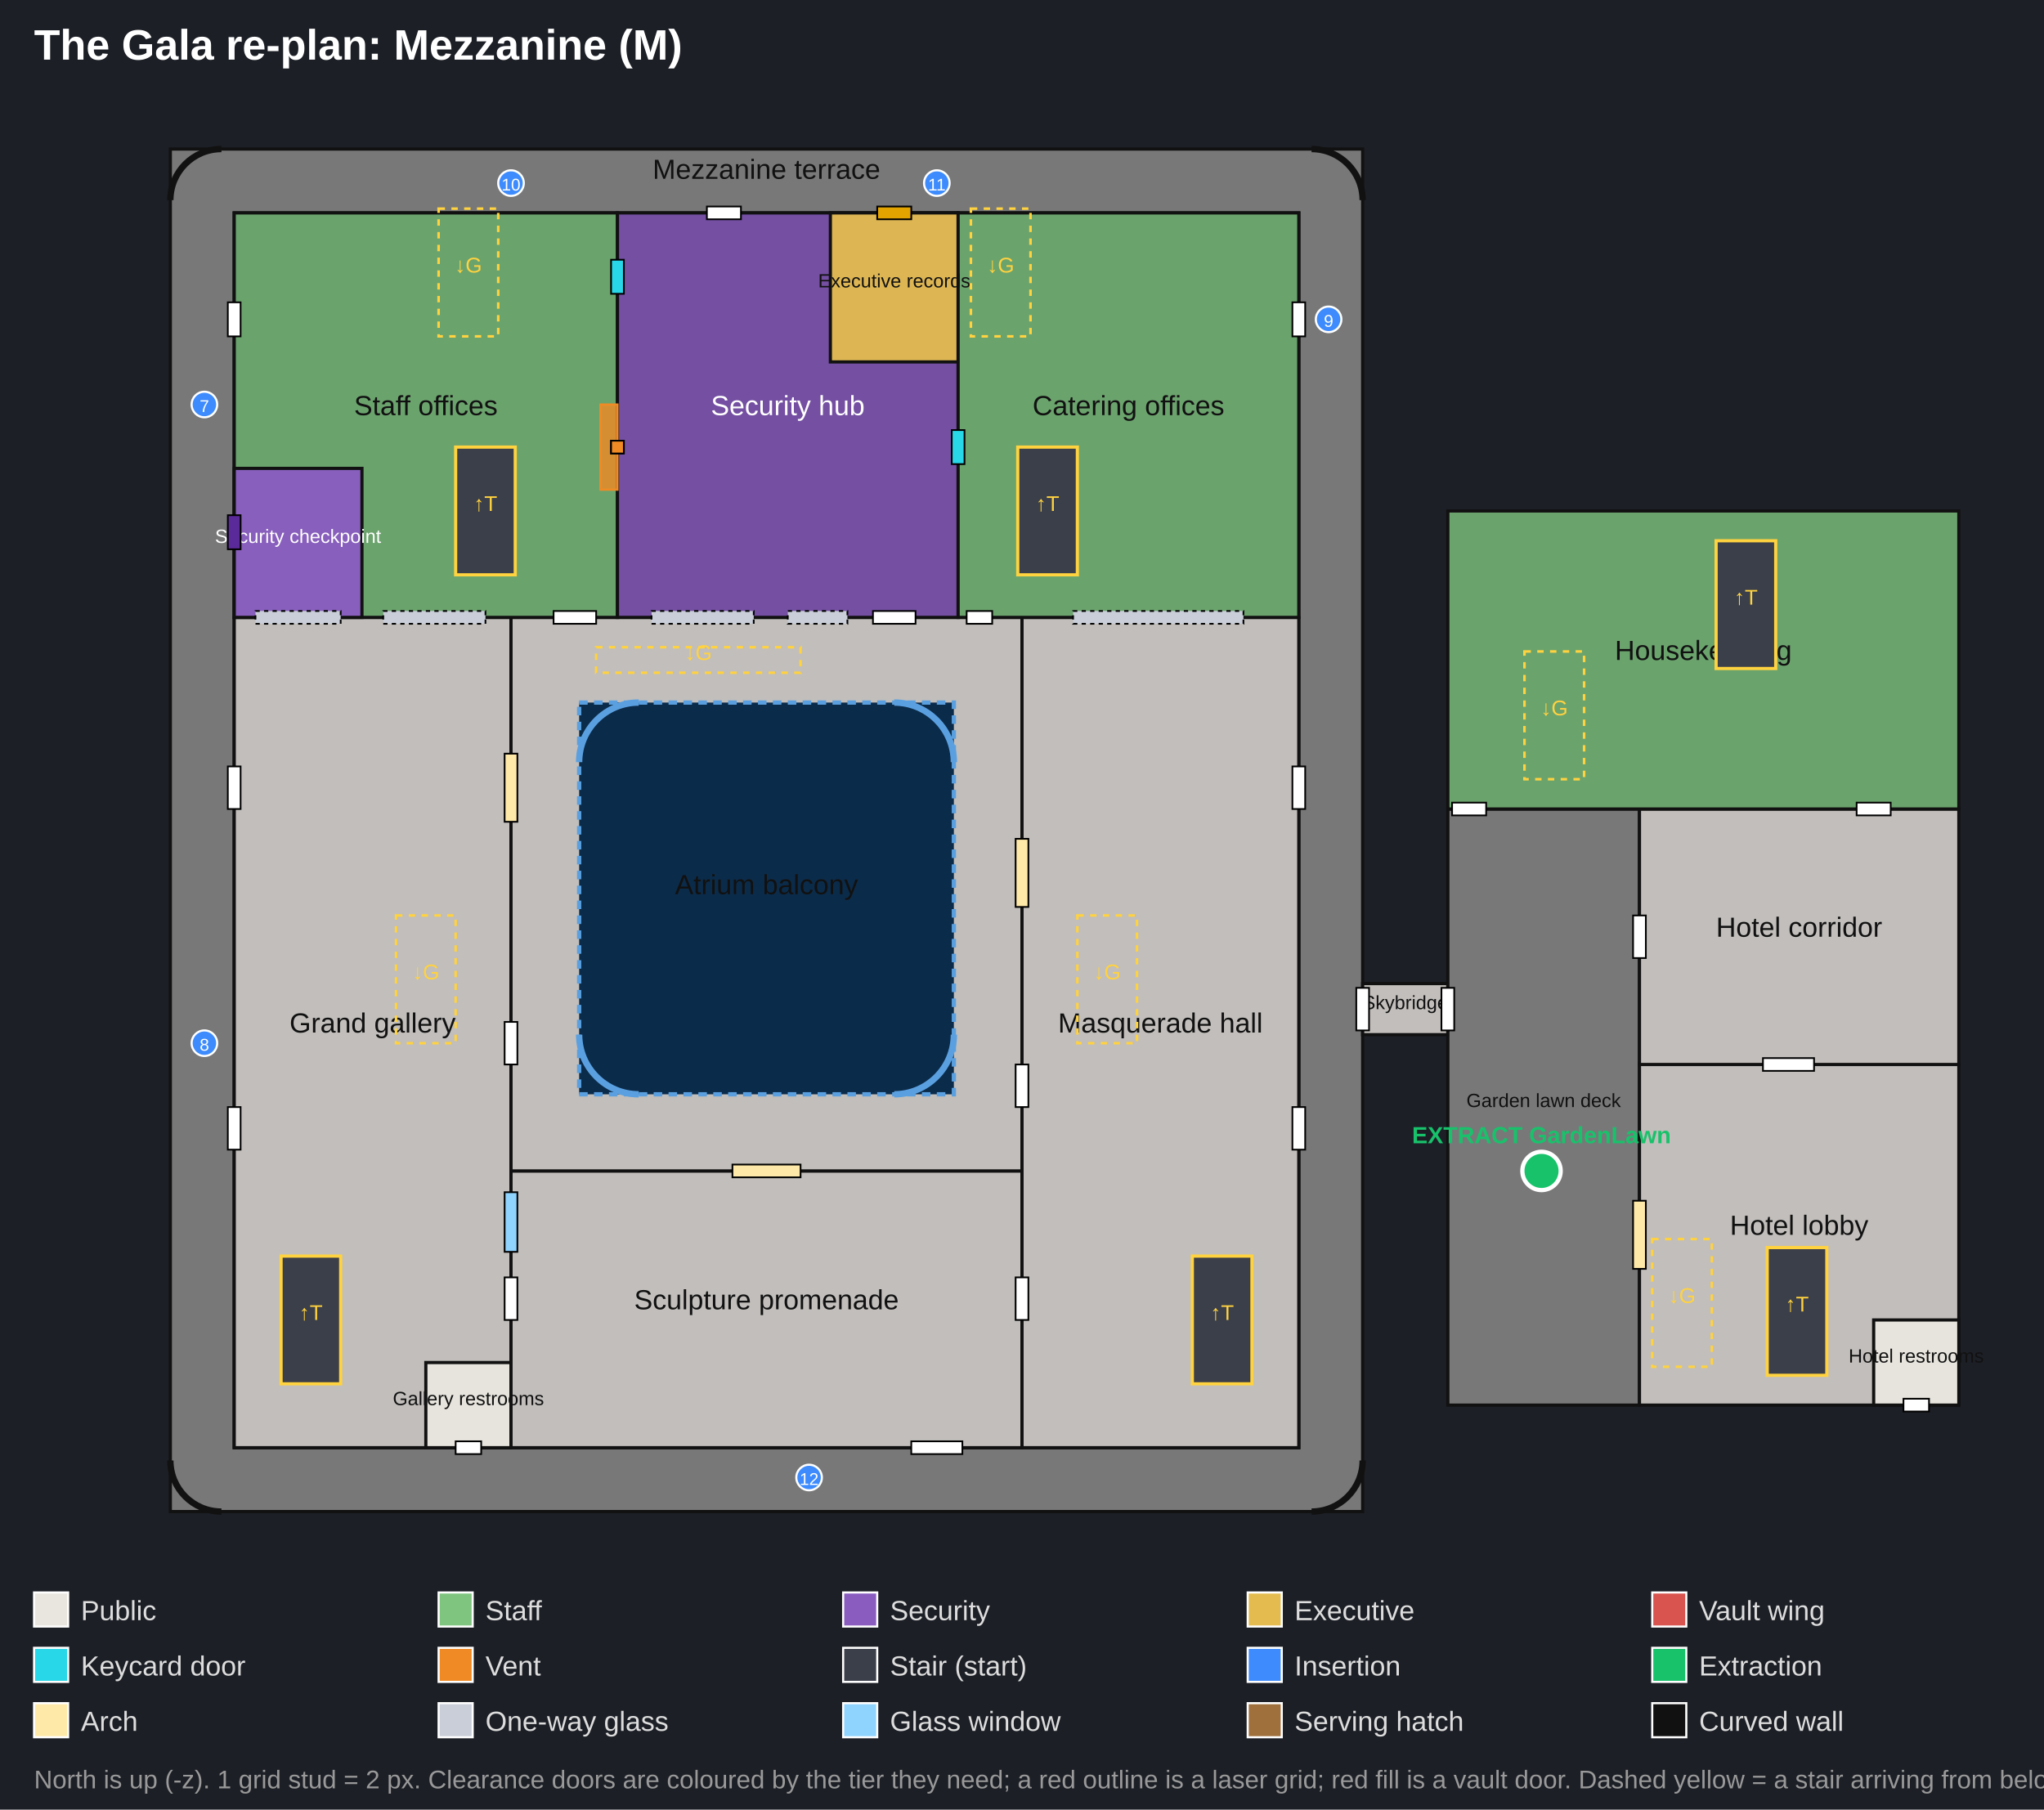
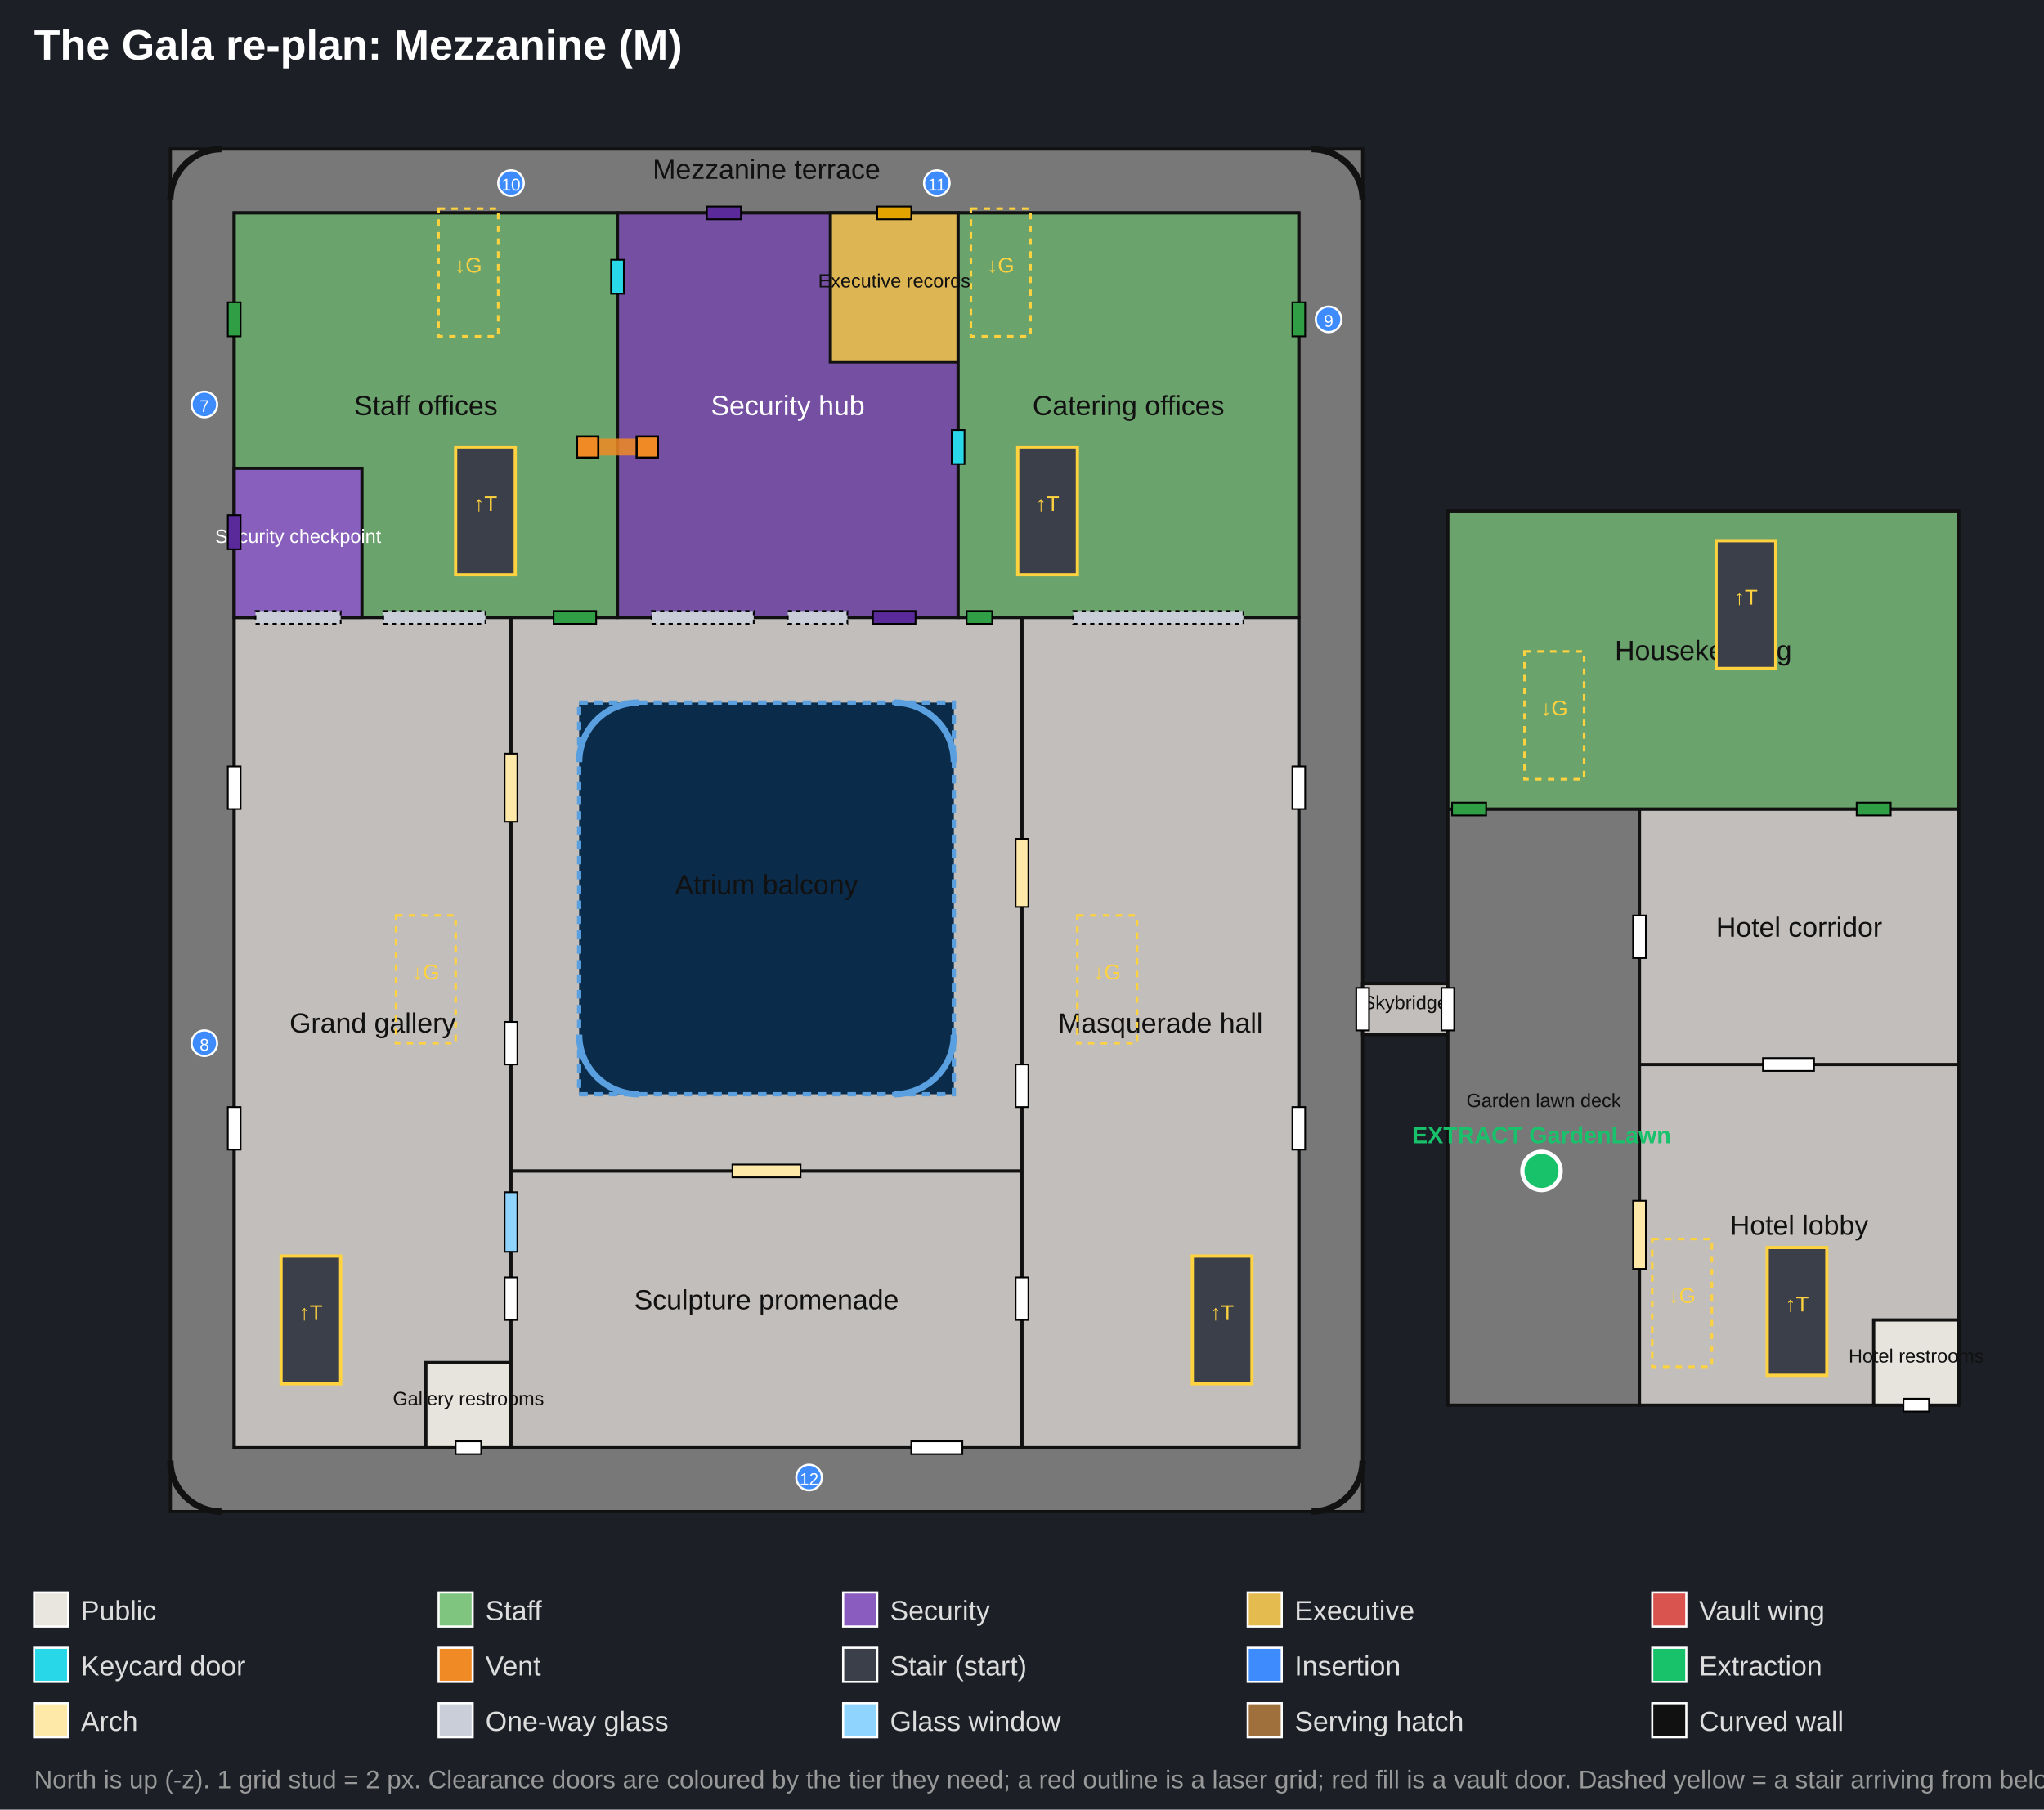
<svg xmlns="http://www.w3.org/2000/svg" width="960" height="850" viewBox="0 0 960 850" font-family="Segoe UI, Arial, sans-serif">
  <rect width="100%" height="100%" fill="#1c1f26" />
  <text x="16" y="28" fill="#fff" font-size="20" font-weight="700">The Gala re-plan: Mezzanine (M)</text>
  <rect x="80.0" y="70.0" width="560.0" height="640.0" fill="#e9e6df" stroke="#111" fill-opacity="0.45" stroke-width="1.5" />
  <rect x="110.0" y="100.0" width="500.0" height="580.0" fill="#1c1f26" stroke="#111" stroke-width="1.5" />
  <rect x="110.0" y="290.0" width="130.0" height="390.0" fill="#e9e6df" stroke="#111" fill-opacity="0.8" stroke-width="1.5" />
  <rect x="200.0" y="640.0" width="40.0" height="40.0" fill="#e9e6df" stroke="#111" fill-opacity="0.95" stroke-width="1.5" />
  <rect x="240.0" y="550.0" width="240.0" height="130.0" fill="#e9e6df" stroke="#111" fill-opacity="0.8" stroke-width="1.5" />
  <rect x="240.0" y="290.0" width="240.0" height="260.0" fill="#e9e6df" stroke="#111" fill-opacity="0.8" stroke-width="1.5" />
  <rect x="480.0" y="290.0" width="130.0" height="390.0" fill="#e9e6df" stroke="#111" fill-opacity="0.8" stroke-width="1.5" />
  <rect x="110.0" y="100.0" width="180.0" height="190.0" fill="#7fc47f" stroke="#111" fill-opacity="0.8" stroke-width="1.5" />
  <rect x="110.0" y="220.0" width="60.0" height="70.0" fill="#8a5cc0" stroke="#111" fill-opacity="0.95" stroke-width="1.5" />
  <rect x="290.0" y="100.0" width="160.0" height="190.0" fill="#8a5cc0" stroke="#111" fill-opacity="0.8" stroke-width="1.5" />
  <rect x="390.0" y="100.0" width="60.0" height="70.0" fill="#e3bb4f" stroke="#111" fill-opacity="0.95" stroke-width="1.5" />
  <rect x="450.0" y="100.0" width="160.0" height="190.0" fill="#7fc47f" stroke="#111" fill-opacity="0.8" stroke-width="1.5" />
  <rect x="640.0" y="462.0" width="40.0" height="24.0" fill="#e9e6df" stroke="#111" fill-opacity="0.8" stroke-width="1.5" />
  <rect x="680.0" y="380.0" width="90.0" height="280.0" fill="#e9e6df" stroke="#111" fill-opacity="0.45" stroke-width="1.5" />
  <rect x="770.0" y="500.0" width="150.0" height="160.0" fill="#e9e6df" stroke="#111" fill-opacity="0.8" stroke-width="1.5" />
  <rect x="880.0" y="620.0" width="40.0" height="40.0" fill="#e9e6df" stroke="#111" fill-opacity="0.95" stroke-width="1.5" />
  <rect x="770.0" y="380.0" width="150.0" height="120.0" fill="#e9e6df" stroke="#111" fill-opacity="0.8" stroke-width="1.5" />
  <rect x="680.0" y="240.0" width="240.0" height="140.0" fill="#7fc47f" stroke="#111" fill-opacity="0.8" stroke-width="1.5" />
  <rect x="272.0" y="330.0" width="176.0" height="184.0" fill="#0b2b4a" stroke="#5aa0e0" stroke-dasharray="4 3" stroke-width="2" />
  <path d="M 80.0 94.0 A 24 24 0 0 1 104.0 70.0" fill="none" stroke="#111" stroke-width="3" />
  <path d="M 640.0 94.0 A 24 24 0 0 0 616.0 70.0" fill="none" stroke="#111" stroke-width="3" />
  <path d="M 80.0 686.0 A 24 24 0 0 0 104.0 710.0" fill="none" stroke="#111" stroke-width="3" />
  <path d="M 640.0 686.0 A 24 24 0 0 1 616.0 710.0" fill="none" stroke="#111" stroke-width="3" />
  <path d="M 272.0 358.0 A 28 28 0 0 1 300.0 330.0" fill="none" stroke="#5aa0e0" stroke-width="3" />
  <path d="M 448.0 358.0 A 28 28 0 0 0 420.0 330.0" fill="none" stroke="#5aa0e0" stroke-width="3" />
  <path d="M 272.0 486.0 A 28 28 0 0 0 300.0 514.0" fill="none" stroke="#5aa0e0" stroke-width="3" />
  <path d="M 448.0 486.0 A 28 28 0 0 1 420.0 514.0" fill="none" stroke="#5aa0e0" stroke-width="3" />
-   <rect x="282.0" y="190.0" width="8.0" height="40.0" fill="#f08a24" stroke="#f08a24" fill-opacity="0.8" />
+   <polyline points="276.0,210.0 304.0,210.0" fill="none" stroke="#f08a24" stroke-width="8" stroke-opacity="0.85" stroke-linejoin="round" />
+   <rect x="271.0" y="205.0" width="10.0" height="10.0" fill="#f08a24" stroke="#000" stroke-width="1" />
+   <rect x="299.0" y="205.0" width="10.0" height="10.0" fill="#f08a24" stroke="#000" stroke-width="1" />
  <text x="175.0" y="485.0" text-anchor="middle" font-size="13" fill="#111">Grand gallery</text>
  <text x="220.0" y="660.0" text-anchor="middle" font-size="9" fill="#111">Gallery restrooms</text>
  <text x="360.0" y="615.0" text-anchor="middle" font-size="13" fill="#111">Sculpture promenade</text>
  <text x="360.0" y="420.0" text-anchor="middle" font-size="13" fill="#111">Atrium balcony</text>
  <text x="545.0" y="485.0" text-anchor="middle" font-size="13" fill="#111">Masquerade hall</text>
  <text x="200.0" y="195.0" text-anchor="middle" font-size="13" fill="#111">Staff offices</text>
  <text x="140.0" y="255.0" text-anchor="middle" font-size="9" fill="#fff">Security checkpoint</text>
  <text x="370.0" y="195.0" text-anchor="middle" font-size="13" fill="#fff">Security hub</text>
  <text x="420.0" y="135.0" text-anchor="middle" font-size="9" fill="#111">Executive records</text>
  <text x="530.0" y="195.0" text-anchor="middle" font-size="13" fill="#111">Catering offices</text>
  <text x="360.0" y="84.0" text-anchor="middle" font-size="13" fill="#111">Mezzanine terrace</text>
  <text x="660.0" y="474.0" text-anchor="middle" font-size="9" fill="#111">Skybridge</text>
  <text x="725.0" y="520.0" text-anchor="middle" font-size="9" fill="#111">Garden lawn deck</text>
  <text x="845.0" y="580.0" text-anchor="middle" font-size="13" fill="#111">Hotel lobby</text>
  <text x="900.0" y="640.0" text-anchor="middle" font-size="9" fill="#111">Hotel restrooms</text>
  <text x="845.0" y="440.0" text-anchor="middle" font-size="13" fill="#111">Hotel corridor</text>
  <text x="800.0" y="310.0" text-anchor="middle" font-size="13" fill="#111">Housekeeping</text>
  <rect x="237.0" y="354.0" width="6.0" height="32.0" fill="#ffe9a8" stroke="#000" stroke-width="0.8" />
  <rect x="237.0" y="480.0" width="6.0" height="20.0" fill="#ffffff" stroke="#000" stroke-width="0.8" />
  <rect x="477.0" y="394.0" width="6.0" height="32.0" fill="#ffe9a8" stroke="#000" stroke-width="0.8" />
  <rect x="477.0" y="500.0" width="6.0" height="20.0" fill="#ffffff" stroke="#000" stroke-width="0.8" />
  <rect x="344.0" y="547.0" width="32.0" height="6.0" fill="#ffe9a8" stroke="#000" stroke-width="0.8" />
  <rect x="237.0" y="600.0" width="6.0" height="20.0" fill="#ffffff" stroke="#000" stroke-width="0.8" />
  <rect x="477.0" y="600.0" width="6.0" height="20.0" fill="#ffffff" stroke="#000" stroke-width="0.8" />
  <rect x="214.0" y="677.0" width="12.0" height="6.0" fill="#ffffff" stroke="#000" stroke-width="0.8" />
  <rect x="107.0" y="360.0" width="6.0" height="20.0" fill="#ffffff" stroke="#000" stroke-width="0.8" />
  <rect x="107.0" y="520.0" width="6.0" height="20.0" fill="#ffffff" stroke="#000" stroke-width="0.8" />
  <rect x="607.0" y="360.0" width="6.0" height="20.0" fill="#ffffff" stroke="#000" stroke-width="0.8" />
  <rect x="607.0" y="520.0" width="6.0" height="20.0" fill="#ffffff" stroke="#000" stroke-width="0.8" />
  <rect x="428.0" y="677.0" width="24.0" height="6.0" fill="#ffffff" stroke="#000" stroke-width="0.8" />
-   <rect x="260.0" y="287.0" width="20.0" height="6.0" fill="#ffffff" stroke="#000" stroke-width="0.8" />
-   <rect x="107.0" y="142.0" width="6.0" height="16.0" fill="#ffffff" stroke="#000" stroke-width="0.8" />
+   <rect x="260.0" y="287.0" width="20.0" height="6.0" fill="#2f9e44" stroke="#000" stroke-width="0.8" />
+   <rect x="107.0" y="142.0" width="6.0" height="16.0" fill="#2f9e44" stroke="#000" stroke-width="0.8" />
  <rect x="107.0" y="242.0" width="6.0" height="16.0" fill="#5b2a9a" stroke="#000" stroke-width="0.8" />
-   <rect x="410.0" y="287.0" width="20.0" height="6.0" fill="#ffffff" stroke="#000" stroke-width="0.8" />
-   <rect x="332.0" y="97.0" width="16.0" height="6.0" fill="#ffffff" stroke="#000" stroke-width="0.8" />
+   <rect x="410.0" y="287.0" width="20.0" height="6.0" fill="#5b2a9a" stroke="#000" stroke-width="0.8" />
+   <rect x="332.0" y="97.0" width="16.0" height="6.0" fill="#5b2a9a" stroke="#000" stroke-width="0.8" />
  <rect x="412.0" y="97.0" width="16.0" height="6.0" fill="#e3a400" stroke="#000" stroke-width="0.8" />
-   <rect x="454.0" y="287.0" width="12.0" height="6.0" fill="#ffffff" stroke="#000" stroke-width="0.8" />
-   <rect x="607.0" y="142.0" width="6.0" height="16.0" fill="#ffffff" stroke="#000" stroke-width="0.8" />
+   <rect x="454.0" y="287.0" width="12.0" height="6.0" fill="#2f9e44" stroke="#000" stroke-width="0.8" />
+   <rect x="607.0" y="142.0" width="6.0" height="16.0" fill="#2f9e44" stroke="#000" stroke-width="0.8" />
  <rect x="287.0" y="122.0" width="6.0" height="16.0" fill="#28d7e8" stroke="#000" stroke-width="0.8" />
  <rect x="447.0" y="202.0" width="6.0" height="16.0" fill="#28d7e8" stroke="#000" stroke-width="0.8" />
  <rect x="637.0" y="464.0" width="6.0" height="20.0" fill="#ffffff" stroke="#000" stroke-width="0.8" />
  <rect x="677.0" y="464.0" width="6.0" height="20.0" fill="#ffffff" stroke="#000" stroke-width="0.8" />
  <rect x="767.0" y="564.0" width="6.0" height="32.0" fill="#ffe9a8" stroke="#000" stroke-width="0.8" />
  <rect x="767.0" y="430.0" width="6.0" height="20.0" fill="#ffffff" stroke="#000" stroke-width="0.8" />
  <rect x="828.0" y="497.0" width="24.0" height="6.0" fill="#ffffff" stroke="#000" stroke-width="0.8" />
-   <rect x="872.0" y="377.0" width="16.0" height="6.0" fill="#ffffff" stroke="#000" stroke-width="0.8" />
-   <rect x="682.0" y="377.0" width="16.0" height="6.0" fill="#ffffff" stroke="#000" stroke-width="0.8" />
+   <rect x="872.0" y="377.0" width="16.0" height="6.0" fill="#2f9e44" stroke="#000" stroke-width="0.8" />
+   <rect x="682.0" y="377.0" width="16.0" height="6.0" fill="#2f9e44" stroke="#000" stroke-width="0.8" />
  <rect x="894.0" y="657.0" width="12.0" height="6.0" fill="#ffffff" stroke="#000" stroke-width="0.8" />
-   <rect x="287.0" y="207.0" width="6.0" height="6.0" fill="#f08a24" stroke="#000" stroke-width="0.8" />
-   <rect x="287.0" y="207.0" width="6.0" height="6.0" fill="#f08a24" stroke="#000" stroke-width="0.8" />
  <rect x="306.0" y="287.0" width="48.0" height="6.0" fill="#c9ced8" stroke="#000" stroke-width="0.8" stroke-dasharray="2 2" />
  <rect x="370.0" y="287.0" width="28.0" height="6.0" fill="#c9ced8" stroke="#000" stroke-width="0.8" stroke-dasharray="2 2" />
  <rect x="120.0" y="287.0" width="40.0" height="6.0" fill="#c9ced8" stroke="#000" stroke-width="0.8" stroke-dasharray="2 2" />
  <rect x="180.0" y="287.0" width="48.0" height="6.0" fill="#c9ced8" stroke="#000" stroke-width="0.8" stroke-dasharray="2 2" />
  <rect x="504.0" y="287.0" width="80.0" height="6.0" fill="#c9ced8" stroke="#000" stroke-width="0.8" stroke-dasharray="2 2" />
  <rect x="237.0" y="560.0" width="6.0" height="28.0" fill="#8fd3ff" stroke="#000" stroke-width="0.8" />
-   <rect x="280.0" y="304.0" width="96.0" height="12.0" fill="none" stroke="#ffd23f" stroke-dasharray="3 3" stroke-width="1.2" />
-   <text x="328.0" y="310.0" text-anchor="middle" font-size="10" fill="#ffd23f">↓G</text>
  <rect x="206.0" y="98.0" width="28.0" height="60.0" fill="none" stroke="#ffd23f" stroke-dasharray="3 3" stroke-width="1.2" />
  <text x="220.0" y="128.0" text-anchor="middle" font-size="10" fill="#ffd23f">↓G</text>
  <rect x="456.0" y="98.0" width="28.0" height="60.0" fill="none" stroke="#ffd23f" stroke-dasharray="3 3" stroke-width="1.2" />
  <text x="470.0" y="128.0" text-anchor="middle" font-size="10" fill="#ffd23f">↓G</text>
  <rect x="186.0" y="430.0" width="28.0" height="60.0" fill="none" stroke="#ffd23f" stroke-dasharray="3 3" stroke-width="1.2" />
  <text x="200.0" y="460.0" text-anchor="middle" font-size="10" fill="#ffd23f">↓G</text>
  <rect x="506.0" y="430.0" width="28.0" height="60.0" fill="none" stroke="#ffd23f" stroke-dasharray="3 3" stroke-width="1.2" />
  <text x="520.0" y="460.0" text-anchor="middle" font-size="10" fill="#ffd23f">↓G</text>
  <rect x="214.0" y="210.0" width="28.0" height="60.0" fill="#3b3f4a" stroke="#ffd23f" stroke-width="1.5" />
  <text x="228.0" y="240.0" text-anchor="middle" font-size="10" fill="#ffd23f">↑T</text>
  <rect x="478.0" y="210.0" width="28.0" height="60.0" fill="#3b3f4a" stroke="#ffd23f" stroke-width="1.5" />
  <text x="492.0" y="240.0" text-anchor="middle" font-size="10" fill="#ffd23f">↑T</text>
  <rect x="132.0" y="590.0" width="28.0" height="60.0" fill="#3b3f4a" stroke="#ffd23f" stroke-width="1.5" />
  <text x="146.0" y="620.0" text-anchor="middle" font-size="10" fill="#ffd23f">↑T</text>
  <rect x="560.0" y="590.0" width="28.0" height="60.0" fill="#3b3f4a" stroke="#ffd23f" stroke-width="1.5" />
  <text x="574.0" y="620.0" text-anchor="middle" font-size="10" fill="#ffd23f">↑T</text>
  <rect x="776.0" y="582.0" width="28.0" height="60.0" fill="none" stroke="#ffd23f" stroke-dasharray="3 3" stroke-width="1.2" />
  <text x="790.0" y="612.0" text-anchor="middle" font-size="10" fill="#ffd23f">↓G</text>
  <rect x="716.0" y="306.0" width="28.0" height="60.0" fill="none" stroke="#ffd23f" stroke-dasharray="3 3" stroke-width="1.2" />
  <text x="730.0" y="336.0" text-anchor="middle" font-size="10" fill="#ffd23f">↓G</text>
  <rect x="806.0" y="254.0" width="28.0" height="60.0" fill="#3b3f4a" stroke="#ffd23f" stroke-width="1.5" />
  <text x="820.0" y="284.0" text-anchor="middle" font-size="10" fill="#ffd23f">↑T</text>
  <rect x="830.0" y="586.0" width="28.0" height="60.0" fill="#3b3f4a" stroke="#ffd23f" stroke-width="1.5" />
  <text x="844.0" y="616.0" text-anchor="middle" font-size="10" fill="#ffd23f">↑T</text>
  <circle cx="96.0" cy="190.0" r="6" fill="#3d8bfd" stroke="#fff" />
  <text x="96.0" y="193.5" text-anchor="middle" font-size="8" fill="#fff">7</text>
  <circle cx="96.0" cy="490.0" r="6" fill="#3d8bfd" stroke="#fff" />
  <text x="96.0" y="493.5" text-anchor="middle" font-size="8" fill="#fff">8</text>
  <circle cx="624.0" cy="150.0" r="6" fill="#3d8bfd" stroke="#fff" />
  <text x="624.0" y="153.5" text-anchor="middle" font-size="8" fill="#fff">9</text>
  <circle cx="240.0" cy="86.0" r="6" fill="#3d8bfd" stroke="#fff" />
  <text x="240.0" y="89.5" text-anchor="middle" font-size="8" fill="#fff">10</text>
  <circle cx="440.0" cy="86.0" r="6" fill="#3d8bfd" stroke="#fff" />
  <text x="440.0" y="89.5" text-anchor="middle" font-size="8" fill="#fff">11</text>
  <circle cx="380.0" cy="694.0" r="6" fill="#3d8bfd" stroke="#fff" />
  <text x="380.0" y="697.5" text-anchor="middle" font-size="8" fill="#fff">12</text>
  <circle cx="724.0" cy="550.0" r="9" fill="#18c26b" stroke="#fff" stroke-width="2" />
  <text x="724.0" y="537.0" text-anchor="middle" font-size="11" fill="#18c26b" font-weight="700">EXTRACT GardenLawn</text>
  <rect x="16" y="748" width="16" height="16" fill="#e9e6df" stroke="#fff" />
  <text x="38" y="761" fill="#ddd" font-size="13">Public</text>
  <rect x="206" y="748" width="16" height="16" fill="#7fc47f" stroke="#fff" />
  <text x="228" y="761" fill="#ddd" font-size="13">Staff</text>
  <rect x="396" y="748" width="16" height="16" fill="#8a5cc0" stroke="#fff" />
  <text x="418" y="761" fill="#ddd" font-size="13">Security</text>
  <rect x="586" y="748" width="16" height="16" fill="#e3bb4f" stroke="#fff" />
  <text x="608" y="761" fill="#ddd" font-size="13">Executive</text>
  <rect x="776" y="748" width="16" height="16" fill="#d9534f" stroke="#fff" />
  <text x="798" y="761" fill="#ddd" font-size="13">Vault wing</text>
  <rect x="16" y="774" width="16" height="16" fill="#28d7e8" stroke="#fff" />
  <text x="38" y="787" fill="#ddd" font-size="13">Keycard door</text>
  <rect x="206" y="774" width="16" height="16" fill="#f08a24" stroke="#fff" />
  <text x="228" y="787" fill="#ddd" font-size="13">Vent</text>
  <rect x="396" y="774" width="16" height="16" fill="#3b3f4a" stroke="#fff" />
  <text x="418" y="787" fill="#ddd" font-size="13">Stair (start)</text>
  <rect x="586" y="774" width="16" height="16" fill="#3d8bfd" stroke="#fff" />
  <text x="608" y="787" fill="#ddd" font-size="13">Insertion</text>
  <rect x="776" y="774" width="16" height="16" fill="#18c26b" stroke="#fff" />
  <text x="798" y="787" fill="#ddd" font-size="13">Extraction</text>
  <rect x="16" y="800" width="16" height="16" fill="#ffe9a8" stroke="#fff" />
  <text x="38" y="813" fill="#ddd" font-size="13">Arch</text>
  <rect x="206" y="800" width="16" height="16" fill="#c9ced8" stroke="#fff" />
  <text x="228" y="813" fill="#ddd" font-size="13">One-way glass</text>
  <rect x="396" y="800" width="16" height="16" fill="#8fd3ff" stroke="#fff" />
  <text x="418" y="813" fill="#ddd" font-size="13">Glass window</text>
  <rect x="586" y="800" width="16" height="16" fill="#a0703c" stroke="#fff" />
  <text x="608" y="813" fill="#ddd" font-size="13">Serving hatch</text>
  <rect x="776" y="800" width="16" height="16" fill="#111" stroke="#fff" />
  <text x="798" y="813" fill="#ddd" font-size="13">Curved wall</text>
  <text x="16" y="840" fill="#999" font-size="12">North is up (-z). 1 grid stud = 2 px. Clearance doors are coloured by the tier they need; a red outline is a laser grid; red fill is a vault door. Dashed yellow = a stair arriving from below.</text>
</svg>
